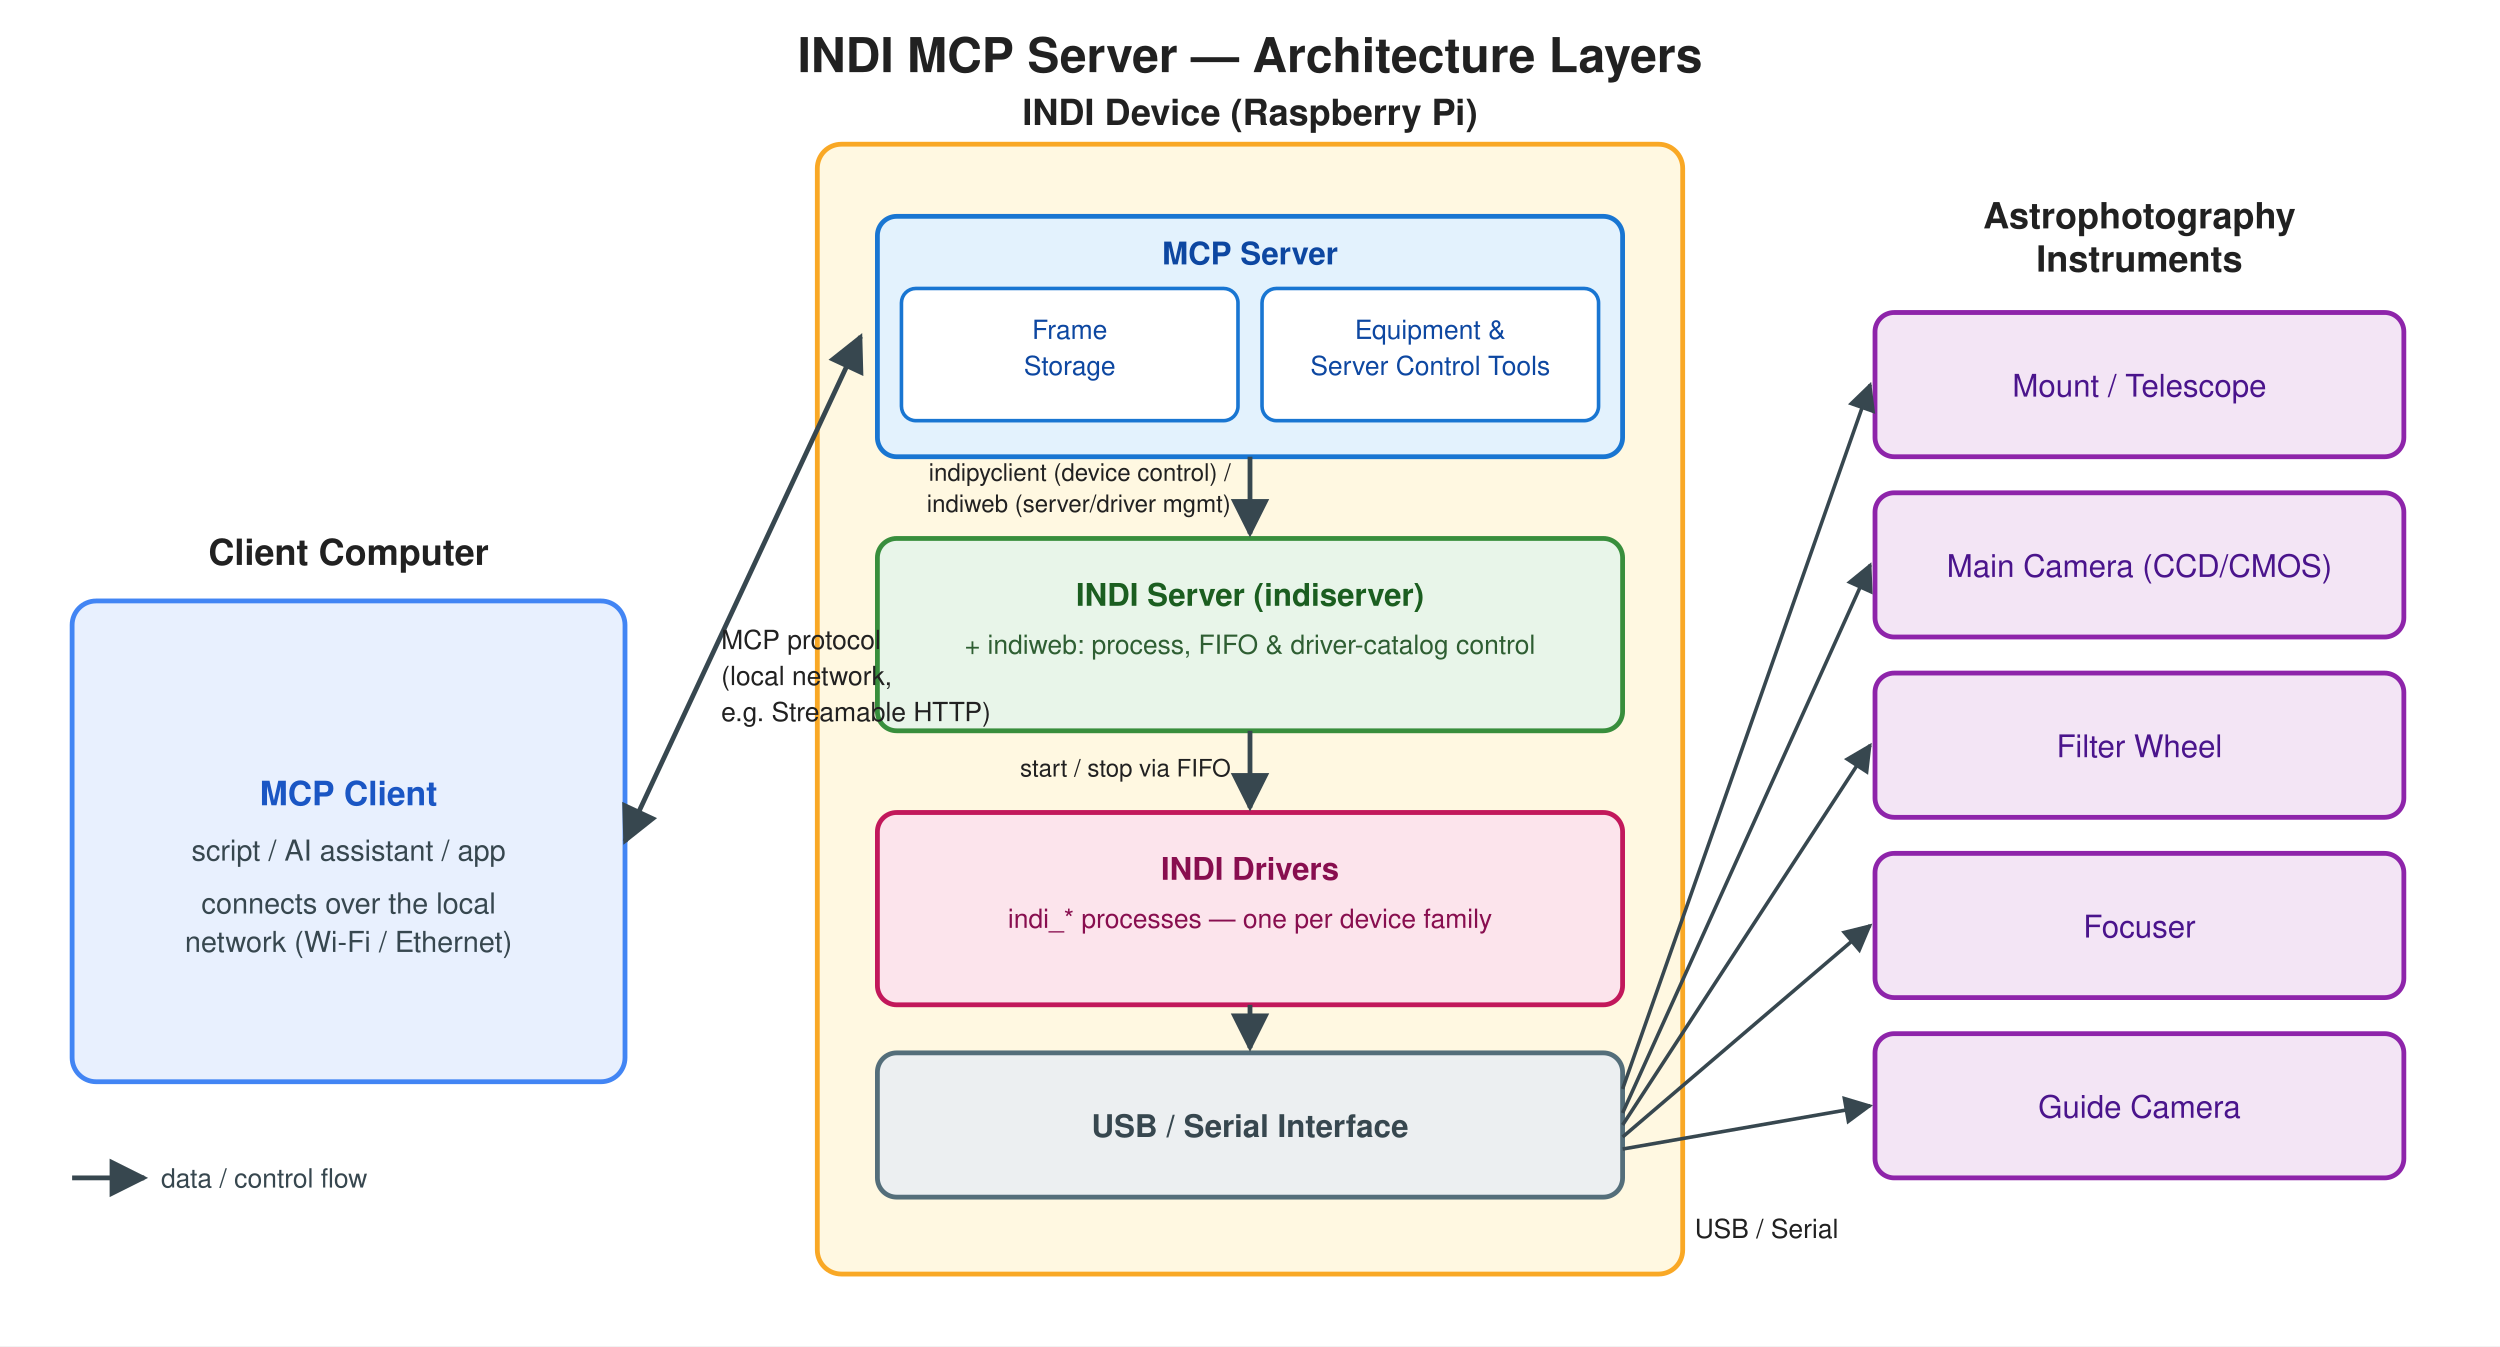
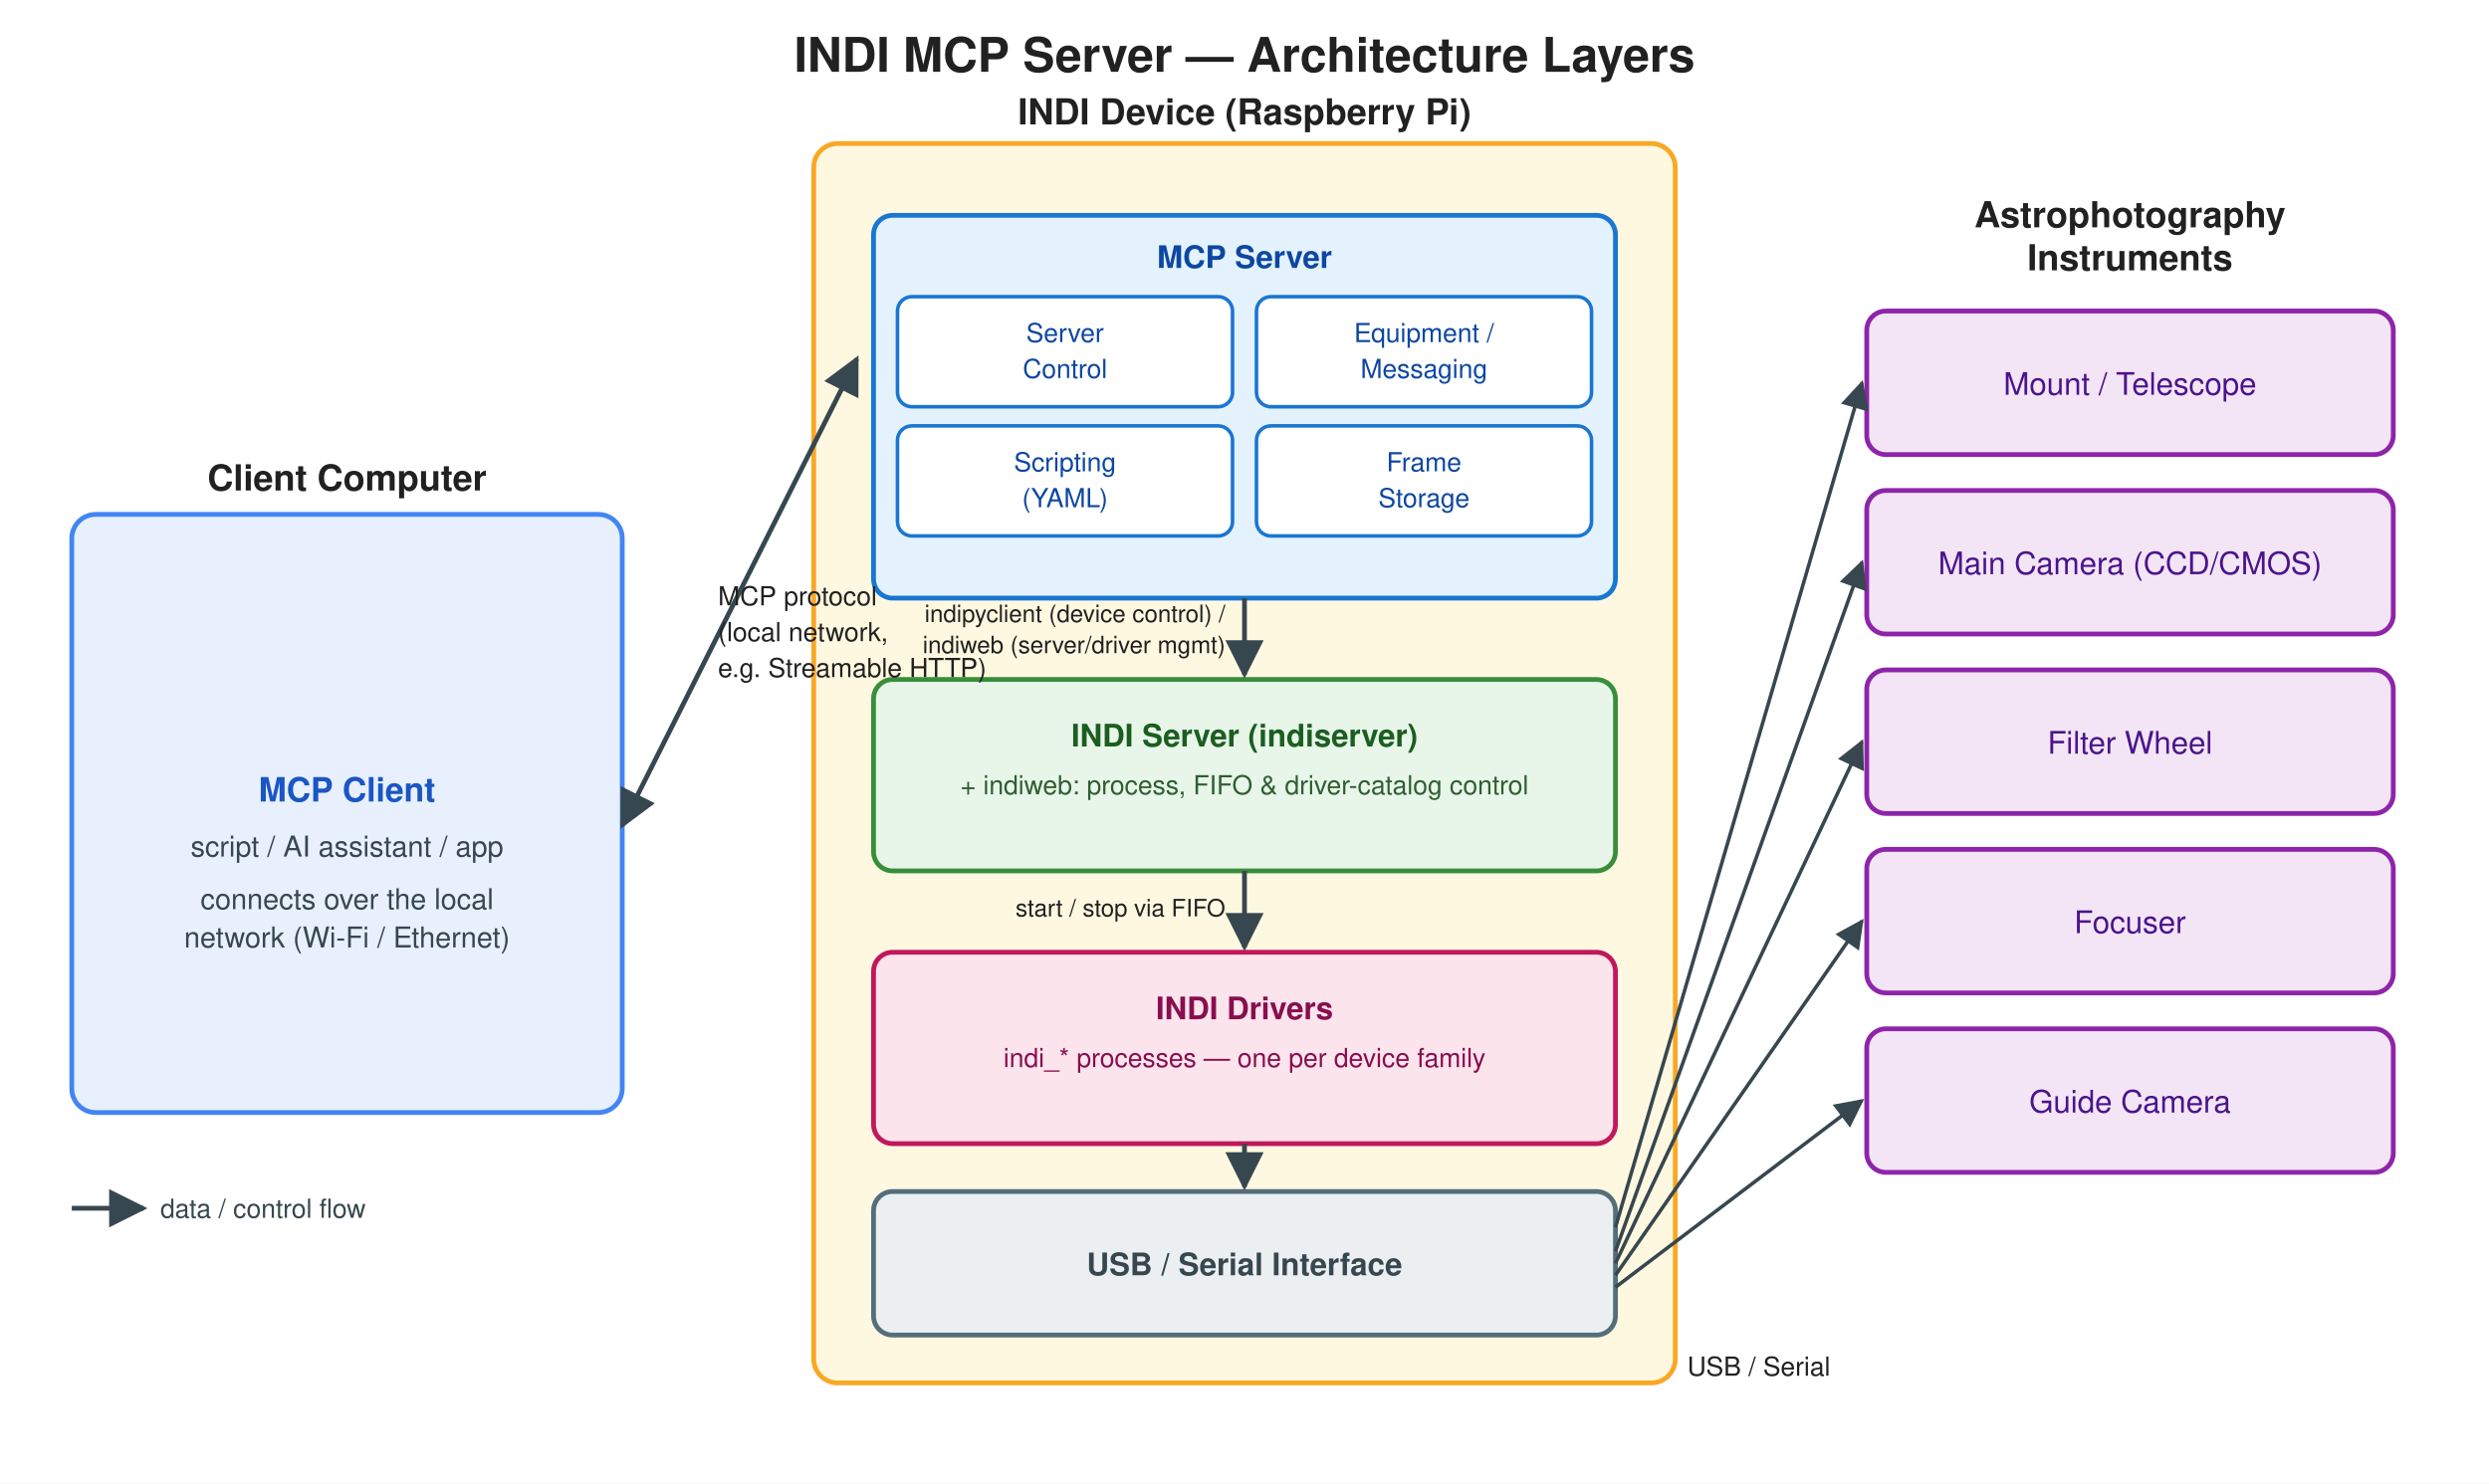
- <svg xmlns="http://www.w3.org/2000/svg" viewBox="0 0 1040 560" font-family="Helvetica, Arial, sans-serif">
+ <svg xmlns="http://www.w3.org/2000/svg" viewBox="0 0 1040 620" font-family="Helvetica, Arial, sans-serif">
  <defs>
    <marker id="arrow" viewBox="0 0 10 10" refX="9" refY="5" markerWidth="8" markerHeight="8" orient="auto-start-reverse">
      <path d="M0,0 L10,5 L0,10 z" fill="#37474F" />
    </marker>
  </defs>
-   <rect x="0" y="0" width="1040" height="560" fill="#FFFFFF" />
+   <rect x="0" y="0" width="1040" height="620" fill="#FFFFFF" />
  <text x="520" y="30" text-anchor="middle" font-size="20" font-weight="700" fill="#212121">INDI MCP Server — Architecture Layers</text>
-   <text x="145" y="235" text-anchor="middle" font-size="15" font-weight="700" fill="#212121">Client Computer</text>
-   <rect x="30" y="250" width="230" height="200" rx="10" fill="#E8F0FE" stroke="#4285F4" stroke-width="2" />
+   <text x="145" y="205" text-anchor="middle" font-size="15" font-weight="700" fill="#212121">Client Computer</text>
+   <rect x="30" y="215" width="230" height="250" rx="10" fill="#E8F0FE" stroke="#4285F4" stroke-width="2" />
  <text x="145" y="335" text-anchor="middle" font-size="14" font-weight="700" fill="#1A56C4">MCP Client</text>
  <text x="145" y="358" text-anchor="middle" font-size="12" fill="#37474F">script / AI assistant / app</text>
  <text x="145" y="380" text-anchor="middle" font-size="12" fill="#37474F">connects over the local</text>
  <text x="145" y="396" text-anchor="middle" font-size="12" fill="#37474F">network (Wi-Fi / Ethernet)</text>
  <text x="520" y="52" text-anchor="middle" font-size="15" font-weight="700" fill="#212121">INDI Device (Raspberry Pi)</text>
-   <rect x="340" y="60" width="360" height="470" rx="10" fill="#FFF8E1" stroke="#F9A825" stroke-width="2" />
-   <rect x="365" y="90" width="310" height="100" rx="8" fill="#E3F2FD" stroke="#1976D2" stroke-width="2" />
-   <text x="520" y="110" text-anchor="middle" font-size="13" font-weight="700" fill="#0D47A1">MCP Server</text>
-   <rect x="375" y="120" width="140" height="55" rx="6" fill="#FFFFFF" stroke="#1976D2" stroke-width="1.5" />
-   <text x="445" y="141" text-anchor="middle" font-size="11" fill="#0D47A1">Frame</text>
-   <text x="445" y="156" text-anchor="middle" font-size="11" fill="#0D47A1">Storage</text>
-   <rect x="525" y="120" width="140" height="55" rx="6" fill="#FFFFFF" stroke="#1976D2" stroke-width="1.5" />
-   <text x="595" y="141" text-anchor="middle" font-size="11" fill="#0D47A1">Equipment &amp;</text>
-   <text x="595" y="156" text-anchor="middle" font-size="11" fill="#0D47A1">Server Control Tools</text>
-   <rect x="365" y="224" width="310" height="80" rx="8" fill="#E8F5E9" stroke="#388E3C" stroke-width="2" />
-   <text x="520" y="252" text-anchor="middle" font-size="13" font-weight="700" fill="#1B5E20">INDI Server (indiserver)</text>
-   <text x="520" y="272" text-anchor="middle" font-size="11" fill="#2E5E32">+ indiweb: process, FIFO &amp; driver-catalog control</text>
-   <rect x="365" y="338" width="310" height="80" rx="8" fill="#FCE4EC" stroke="#C2185B" stroke-width="2" />
-   <text x="520" y="366" text-anchor="middle" font-size="13" font-weight="700" fill="#880E4F">INDI Drivers</text>
-   <text x="520" y="386" text-anchor="middle" font-size="11" fill="#880E4F">indi_* processes — one per device family</text>
-   <rect x="365" y="438" width="310" height="60" rx="8" fill="#ECEFF1" stroke="#546E7A" stroke-width="2" />
-   <text x="520" y="473" text-anchor="middle" font-size="13" font-weight="700" fill="#37474F">USB / Serial Interface</text>
+   <rect x="340" y="60" width="360" height="518" rx="10" fill="#FFF8E1" stroke="#F9A825" stroke-width="2" />
+   <rect x="365" y="90" width="310" height="160" rx="8" fill="#E3F2FD" stroke="#1976D2" stroke-width="2" />
+   <text x="520" y="112" text-anchor="middle" font-size="13" font-weight="700" fill="#0D47A1">MCP Server</text>
+   <rect x="375" y="124" width="140" height="46" rx="6" fill="#FFFFFF" stroke="#1976D2" stroke-width="1.5" />
+   <text x="445" y="143" text-anchor="middle" font-size="11" fill="#0D47A1">Server</text>
+   <text x="445" y="158" text-anchor="middle" font-size="11" fill="#0D47A1">Control</text>
+   <rect x="525" y="124" width="140" height="46" rx="6" fill="#FFFFFF" stroke="#1976D2" stroke-width="1.5" />
+   <text x="595" y="143" text-anchor="middle" font-size="11" fill="#0D47A1">Equipment /</text>
+   <text x="595" y="158" text-anchor="middle" font-size="11" fill="#0D47A1">Messaging</text>
+   <rect x="375" y="178" width="140" height="46" rx="6" fill="#FFFFFF" stroke="#1976D2" stroke-width="1.5" />
+   <text x="445" y="197" text-anchor="middle" font-size="11" fill="#0D47A1">Scripting</text>
+   <text x="445" y="212" text-anchor="middle" font-size="11" fill="#0D47A1">(YAML)</text>
+   <rect x="525" y="178" width="140" height="46" rx="6" fill="#FFFFFF" stroke="#1976D2" stroke-width="1.5" />
+   <text x="595" y="197" text-anchor="middle" font-size="11" fill="#0D47A1">Frame</text>
+   <text x="595" y="212" text-anchor="middle" font-size="11" fill="#0D47A1">Storage</text>
+   <rect x="365" y="284" width="310" height="80" rx="8" fill="#E8F5E9" stroke="#388E3C" stroke-width="2" />
+   <text x="520" y="312" text-anchor="middle" font-size="13" font-weight="700" fill="#1B5E20">INDI Server (indiserver)</text>
+   <text x="520" y="332" text-anchor="middle" font-size="11" fill="#2E5E32">+ indiweb: process, FIFO &amp; driver-catalog control</text>
+   <rect x="365" y="398" width="310" height="80" rx="8" fill="#FCE4EC" stroke="#C2185B" stroke-width="2" />
+   <text x="520" y="426" text-anchor="middle" font-size="13" font-weight="700" fill="#880E4F">INDI Drivers</text>
+   <text x="520" y="446" text-anchor="middle" font-size="11" fill="#880E4F">indi_* processes — one per device family</text>
+   <rect x="365" y="498" width="310" height="60" rx="8" fill="#ECEFF1" stroke="#546E7A" stroke-width="2" />
+   <text x="520" y="533" text-anchor="middle" font-size="13" font-weight="700" fill="#37474F">USB / Serial Interface</text>
  <text x="890" y="95" text-anchor="middle" font-size="15" font-weight="700" fill="#212121">Astrophotography</text>
  <text x="890" y="113" text-anchor="middle" font-size="15" font-weight="700" fill="#212121">Instruments</text>
  <rect x="780" y="130" width="220" height="60" rx="8" fill="#F3E5F5" stroke="#8E24AA" stroke-width="2" />
  <text x="890" y="165" text-anchor="middle" font-size="13" fill="#4A148C">Mount / Telescope</text>
  <rect x="780" y="205" width="220" height="60" rx="8" fill="#F3E5F5" stroke="#8E24AA" stroke-width="2" />
  <text x="890" y="240" text-anchor="middle" font-size="13" fill="#4A148C">Main Camera (CCD/CMOS)</text>
  <rect x="780" y="280" width="220" height="60" rx="8" fill="#F3E5F5" stroke="#8E24AA" stroke-width="2" />
  <text x="890" y="315" text-anchor="middle" font-size="13" fill="#4A148C">Filter Wheel</text>
  <rect x="780" y="355" width="220" height="60" rx="8" fill="#F3E5F5" stroke="#8E24AA" stroke-width="2" />
  <text x="890" y="390" text-anchor="middle" font-size="13" fill="#4A148C">Focuser</text>
  <rect x="780" y="430" width="220" height="60" rx="8" fill="#F3E5F5" stroke="#8E24AA" stroke-width="2" />
  <text x="890" y="465" text-anchor="middle" font-size="13" fill="#4A148C">Guide Camera</text>
-   <line x1="260" y1="350" x2="358" y2="140" stroke="#37474F" stroke-width="2" marker-start="url(#arrow)" marker-end="url(#arrow)" />
-   <text x="300" y="270" font-size="11" fill="#212121">MCP protocol</text>
-   <text x="300" y="285" font-size="11" fill="#212121">(local network,</text>
-   <text x="300" y="300" font-size="11" fill="#212121">e.g. Streamable HTTP)</text>
-   <line x1="520" y1="190" x2="520" y2="222" stroke="#37474F" stroke-width="2" marker-end="url(#arrow)" />
-   <text x="512" y="200" font-size="10" fill="#212121" text-anchor="end">indipyclient (device control) /</text>
-   <text x="512" y="213" font-size="10" fill="#212121" text-anchor="end">indiweb (server/driver mgmt)</text>
-   <line x1="520" y1="304" x2="520" y2="336" stroke="#37474F" stroke-width="2" marker-end="url(#arrow)" />
-   <text x="512" y="323" font-size="10" fill="#212121" text-anchor="end">start / stop via FIFO</text>
-   <line x1="520" y1="418" x2="520" y2="436" stroke="#37474F" stroke-width="2" marker-end="url(#arrow)" />
-   <line x1="675" y1="453" x2="778" y2="160" stroke="#37474F" stroke-width="1.5" marker-end="url(#arrow)" />
-   <line x1="675" y1="463" x2="778" y2="235" stroke="#37474F" stroke-width="1.5" marker-end="url(#arrow)" />
-   <line x1="675" y1="468" x2="778" y2="310" stroke="#37474F" stroke-width="1.5" marker-end="url(#arrow)" />
-   <line x1="675" y1="473" x2="778" y2="385" stroke="#37474F" stroke-width="1.5" marker-end="url(#arrow)" />
-   <line x1="675" y1="478" x2="778" y2="460" stroke="#37474F" stroke-width="1.5" marker-end="url(#arrow)" />
-   <text x="705" y="515" font-size="11" fill="#212121">USB / Serial</text>
-   <line x1="30" y1="490" x2="60" y2="490" stroke="#37474F" stroke-width="2" marker-end="url(#arrow)" />
-   <text x="67" y="494" font-size="11" fill="#37474F">data / control flow</text>
+   <line x1="260" y1="345" x2="358" y2="150" stroke="#37474F" stroke-width="2" marker-start="url(#arrow)" marker-end="url(#arrow)" />
+   <text x="300" y="253" font-size="11" fill="#212121">MCP protocol</text>
+   <text x="300" y="268" font-size="11" fill="#212121">(local network,</text>
+   <text x="300" y="283" font-size="11" fill="#212121">e.g. Streamable HTTP)</text>
+   <line x1="520" y1="250" x2="520" y2="282" stroke="#37474F" stroke-width="2" marker-end="url(#arrow)" />
+   <text x="512" y="260" font-size="10" fill="#212121" text-anchor="end">indipyclient (device control) /</text>
+   <text x="512" y="273" font-size="10" fill="#212121" text-anchor="end">indiweb (server/driver mgmt)</text>
+   <line x1="520" y1="364" x2="520" y2="396" stroke="#37474F" stroke-width="2" marker-end="url(#arrow)" />
+   <text x="512" y="383" font-size="10" fill="#212121" text-anchor="end">start / stop via FIFO</text>
+   <line x1="520" y1="478" x2="520" y2="496" stroke="#37474F" stroke-width="2" marker-end="url(#arrow)" />
+   <line x1="675" y1="513" x2="778" y2="160" stroke="#37474F" stroke-width="1.5" marker-end="url(#arrow)" />
+   <line x1="675" y1="523" x2="778" y2="235" stroke="#37474F" stroke-width="1.5" marker-end="url(#arrow)" />
+   <line x1="675" y1="528" x2="778" y2="310" stroke="#37474F" stroke-width="1.5" marker-end="url(#arrow)" />
+   <line x1="675" y1="533" x2="778" y2="385" stroke="#37474F" stroke-width="1.5" marker-end="url(#arrow)" />
+   <line x1="675" y1="538" x2="778" y2="460" stroke="#37474F" stroke-width="1.5" marker-end="url(#arrow)" />
+   <text x="705" y="575" font-size="11" fill="#212121">USB / Serial</text>
+   <line x1="30" y1="505" x2="60" y2="505" stroke="#37474F" stroke-width="2" marker-end="url(#arrow)" />
+   <text x="67" y="509" font-size="11" fill="#37474F">data / control flow</text>
</svg>
